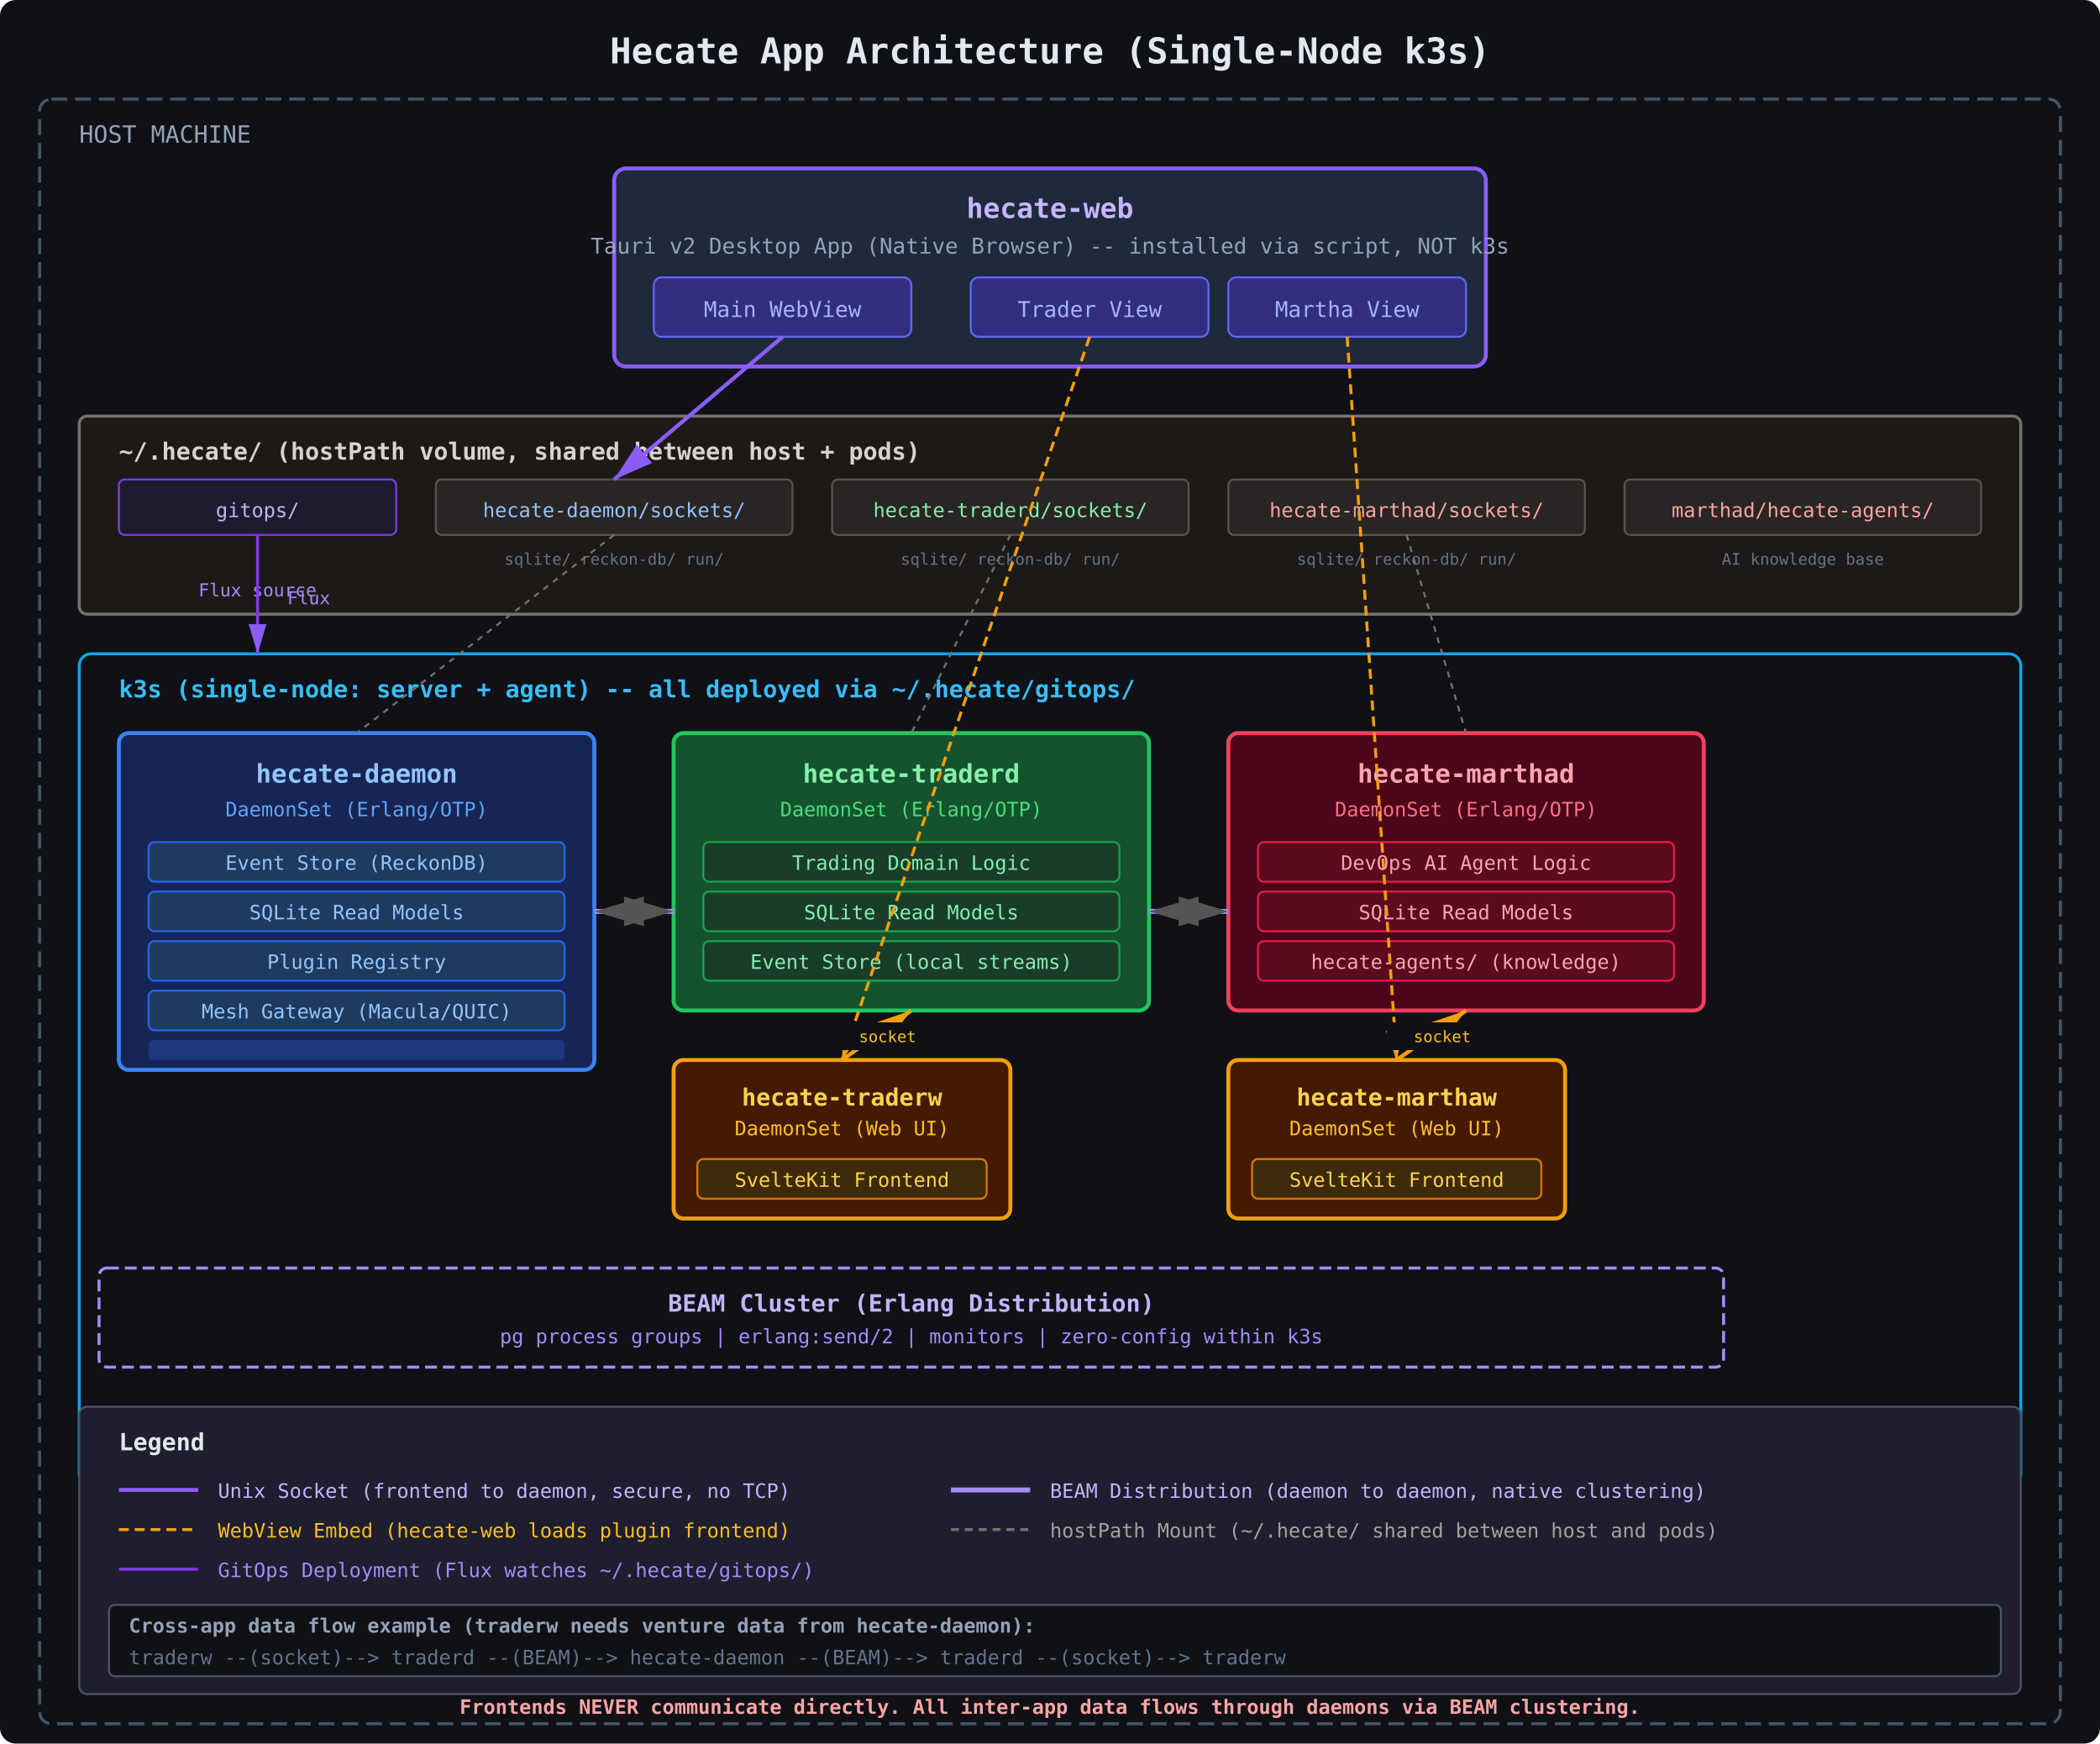
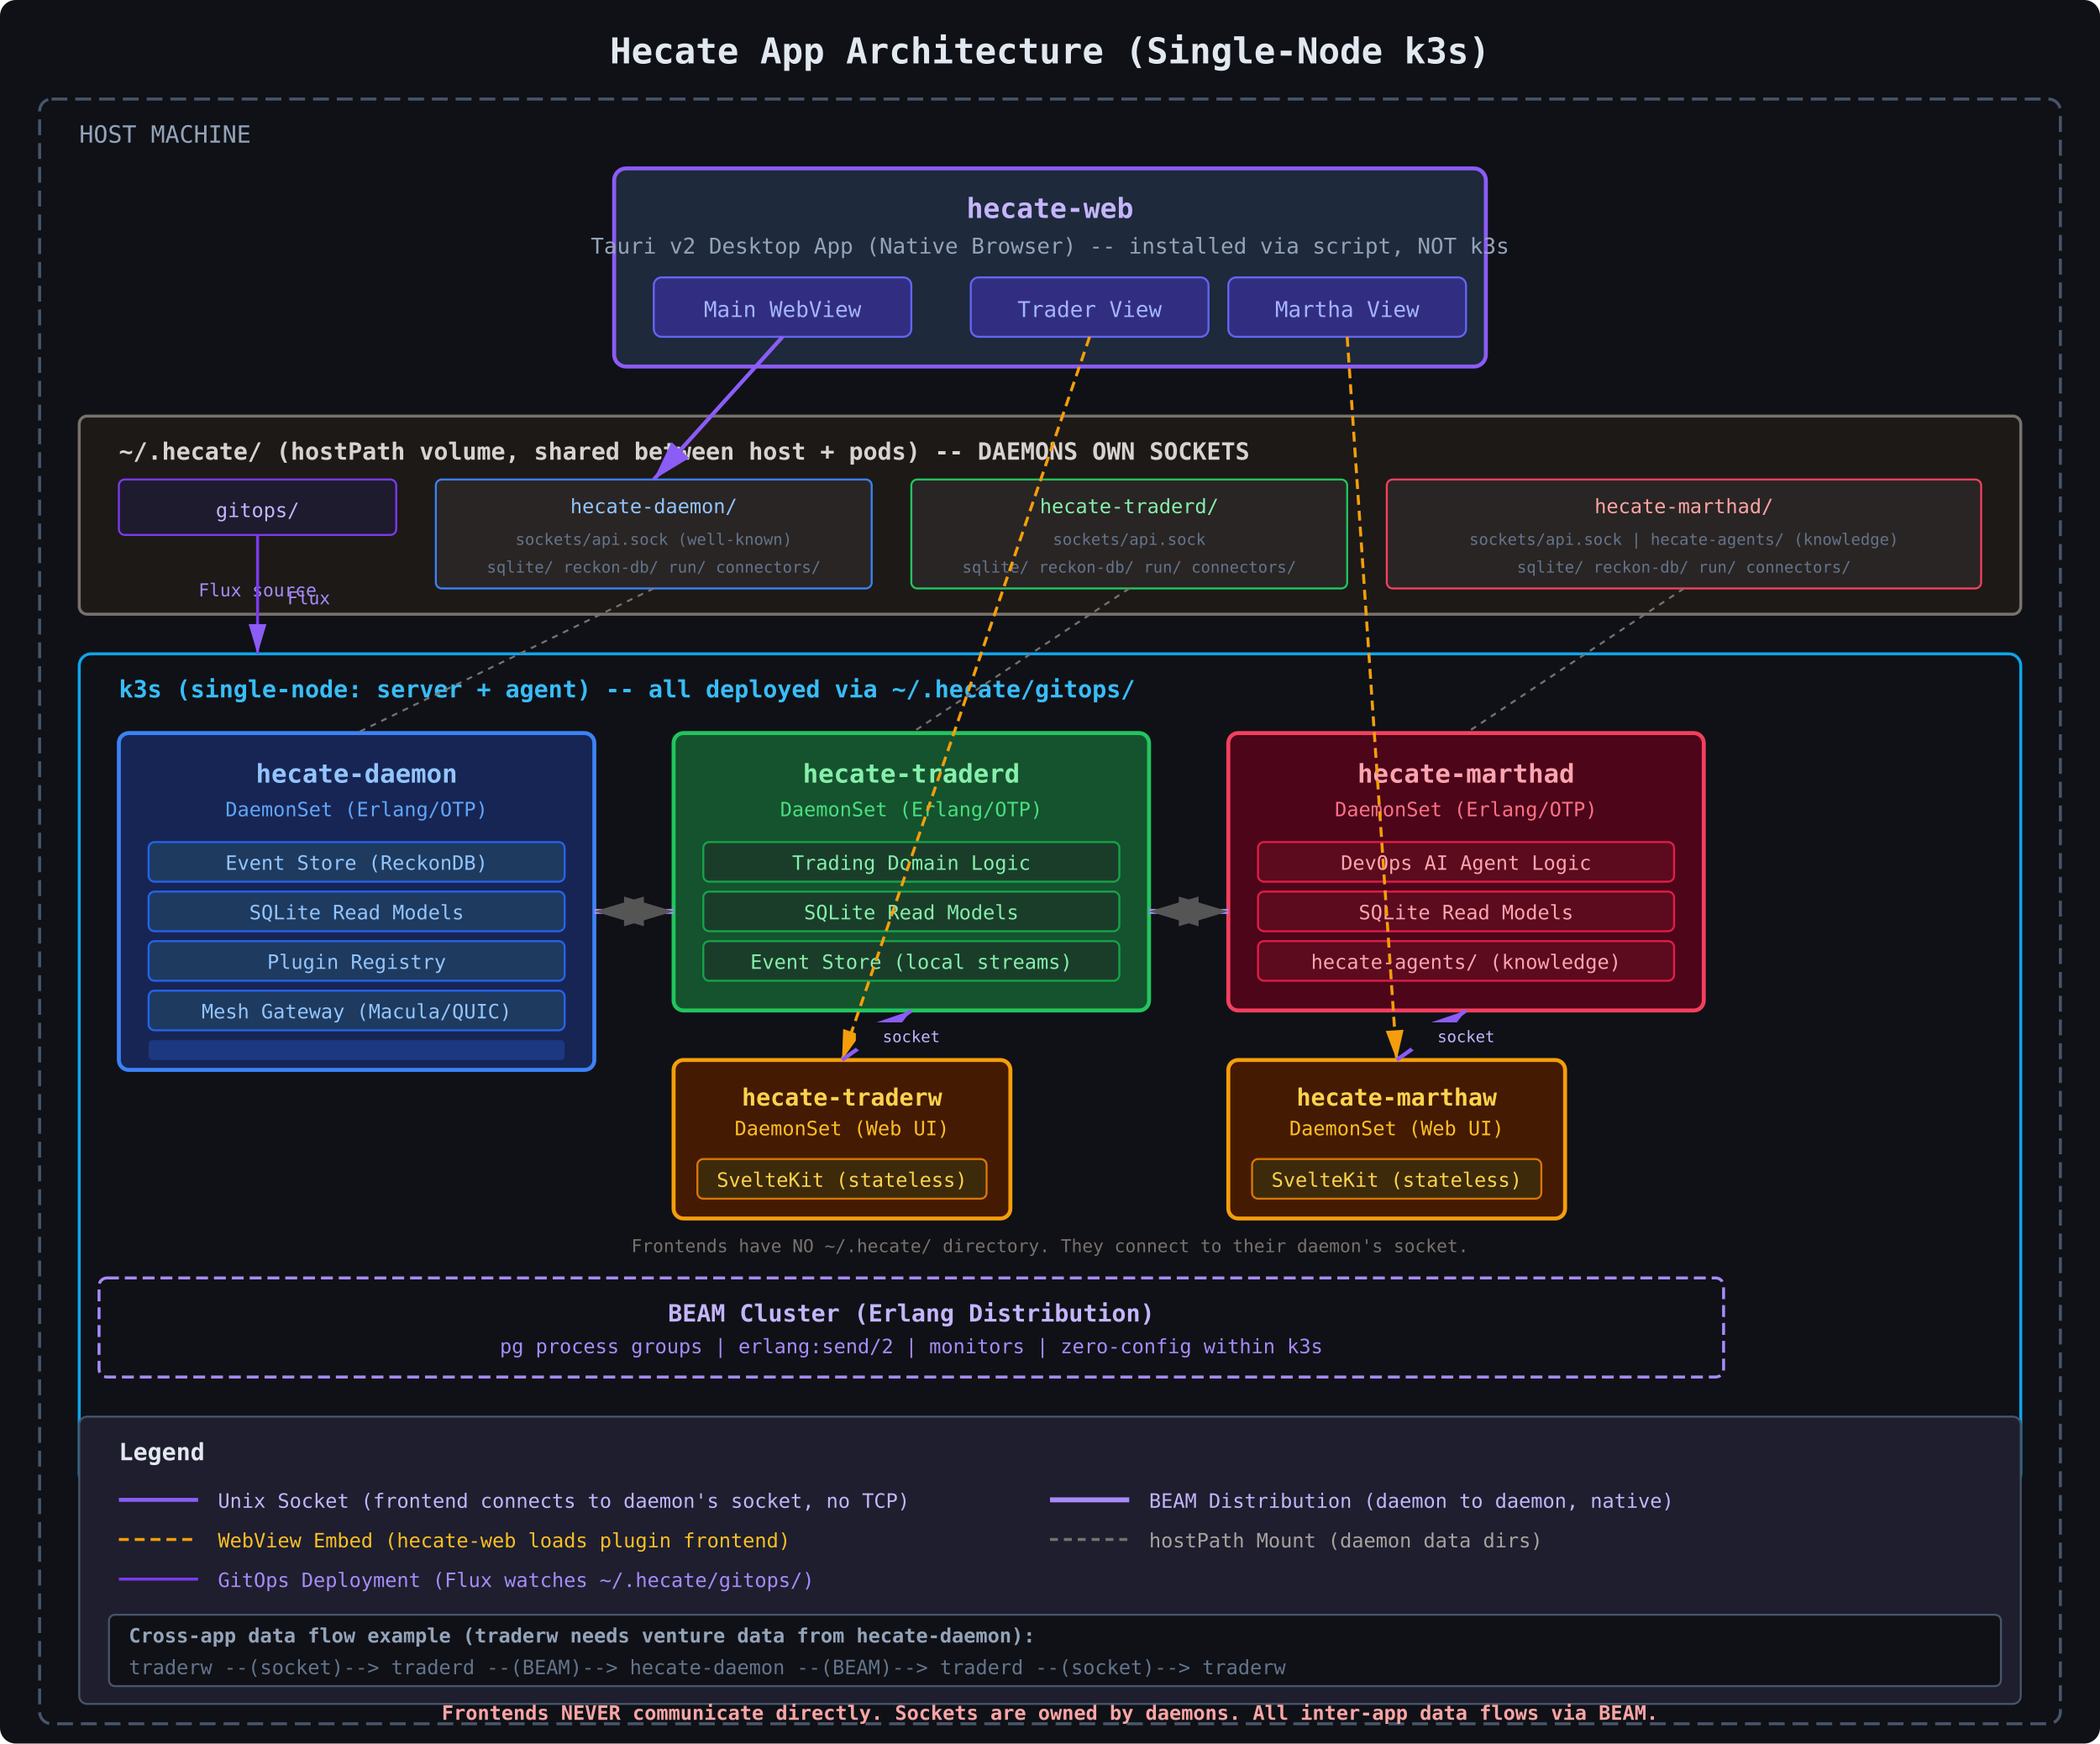
<svg xmlns="http://www.w3.org/2000/svg" viewBox="0 0 1060 880" font-family="monospace" font-size="13">
  <defs>
    <marker id="arrow" viewBox="0 0 10 6" refX="10" refY="3" markerWidth="10" markerHeight="6" orient="auto-start-reverse">
      <path d="M0,0 L10,3 L0,6 z" fill="#555" />
    </marker>
    <marker id="arrow-purple" viewBox="0 0 10 6" refX="10" refY="3" markerWidth="10" markerHeight="6" orient="auto-start-reverse">
      <path d="M0,0 L10,3 L0,6 z" fill="#8b5cf6" />
    </marker>
    <marker id="arrow-amber" viewBox="0 0 10 6" refX="10" refY="3" markerWidth="10" markerHeight="6" orient="auto-start-reverse">
      <path d="M0,0 L10,3 L0,6 z" fill="#f59e0b" />
-     </marker>
-     <marker id="arrow-rose" viewBox="0 0 10 6" refX="10" refY="3" markerWidth="10" markerHeight="6" orient="auto-start-reverse">
-       <path d="M0,0 L10,3 L0,6 z" fill="#f43f5e" />
    </marker>
  </defs>
  <rect width="1060" height="880" fill="#0f1117" rx="8" />
  <text x="530" y="32" fill="#e2e8f0" font-size="18" font-weight="bold" text-anchor="middle">Hecate App Architecture (Single-Node k3s)</text>
  <rect x="20" y="50" width="1020" height="820" rx="6" fill="none" stroke="#475569" stroke-width="1.5" stroke-dasharray="8,4" />
  <text x="40" y="72" fill="#94a3b8" font-size="12">HOST MACHINE</text>
  <rect x="310" y="85" width="440" height="100" rx="6" fill="#1e293b" stroke="#8b5cf6" stroke-width="2" />
  <text x="530" y="110" fill="#c4b5fd" font-size="14" font-weight="bold" text-anchor="middle">hecate-web</text>
  <text x="530" y="128" fill="#94a3b8" font-size="11" text-anchor="middle">Tauri v2 Desktop App (Native Browser) -- installed via script, NOT k3s</text>
  <rect x="330" y="140" width="130" height="30" rx="4" fill="#312e81" stroke="#6366f1" stroke-width="1" />
  <text x="395" y="160" fill="#a5b4fc" font-size="11" text-anchor="middle">Main WebView</text>
  <rect x="490" y="140" width="120" height="30" rx="4" fill="#312e81" stroke="#6366f1" stroke-width="1" />
  <text x="550" y="160" fill="#a5b4fc" font-size="11" text-anchor="middle">Trader View</text>
  <rect x="620" y="140" width="120" height="30" rx="4" fill="#312e81" stroke="#6366f1" stroke-width="1" />
  <text x="680" y="160" fill="#a5b4fc" font-size="11" text-anchor="middle">Martha View</text>
  <rect x="40" y="210" width="980" height="100" rx="4" fill="#1c1917" stroke="#78716c" stroke-width="1.5" />
-   <text x="60" y="232" fill="#d6d3d1" font-size="12" font-weight="bold">~/.hecate/ (hostPath volume, shared between host + pods)</text>
+   <text x="60" y="232" fill="#d6d3d1" font-size="12" font-weight="bold">~/.hecate/ (hostPath volume, shared between host + pods) -- DAEMONS OWN SOCKETS</text>
  <rect x="60" y="242" width="140" height="28" rx="3" fill="#1e1b2e" stroke="#7c3aed" stroke-width="1" />
  <text x="130" y="261" fill="#c4b5fd" font-size="10" text-anchor="middle">gitops/</text>
  <text x="130" y="301" fill="#a78bfa" font-size="9" text-anchor="middle">Flux source</text>
-   <rect x="220" y="242" width="180" height="28" rx="3" fill="#292524" stroke="#57534e" stroke-width="1" />
-   <text x="310" y="261" fill="#93c5fd" font-size="10" text-anchor="middle">hecate-daemon/sockets/</text>
-   <rect x="420" y="242" width="180" height="28" rx="3" fill="#292524" stroke="#57534e" stroke-width="1" />
-   <text x="510" y="261" fill="#86efac" font-size="10" text-anchor="middle">hecate-traderd/sockets/</text>
-   <rect x="620" y="242" width="180" height="28" rx="3" fill="#292524" stroke="#57534e" stroke-width="1" />
-   <text x="710" y="261" fill="#fca5a5" font-size="10" text-anchor="middle">hecate-marthad/sockets/</text>
-   <rect x="820" y="242" width="180" height="28" rx="3" fill="#292524" stroke="#57534e" stroke-width="1" />
-   <text x="910" y="261" fill="#fca5a5" font-size="10" text-anchor="middle">marthad/hecate-agents/</text>
-   <text x="310" y="285" fill="#64748b" font-size="8" text-anchor="middle">sqlite/ reckon-db/ run/</text>
-   <text x="510" y="285" fill="#64748b" font-size="8" text-anchor="middle">sqlite/ reckon-db/ run/</text>
-   <text x="710" y="285" fill="#64748b" font-size="8" text-anchor="middle">sqlite/ reckon-db/ run/</text>
-   <text x="910" y="285" fill="#64748b" font-size="8" text-anchor="middle">AI knowledge base</text>
+   <rect x="220" y="242" width="220" height="55" rx="3" fill="#292524" stroke="#3b82f6" stroke-width="1" />
+   <text x="330" y="259" fill="#93c5fd" font-size="10" text-anchor="middle">hecate-daemon/</text>
+   <text x="330" y="275" fill="#64748b" font-size="8" text-anchor="middle">sockets/api.sock (well-known)</text>
+   <text x="330" y="289" fill="#64748b" font-size="8" text-anchor="middle">sqlite/ reckon-db/ run/ connectors/</text>
+   <rect x="460" y="242" width="220" height="55" rx="3" fill="#292524" stroke="#22c55e" stroke-width="1" />
+   <text x="570" y="259" fill="#86efac" font-size="10" text-anchor="middle">hecate-traderd/</text>
+   <text x="570" y="275" fill="#64748b" font-size="8" text-anchor="middle">sockets/api.sock</text>
+   <text x="570" y="289" fill="#64748b" font-size="8" text-anchor="middle">sqlite/ reckon-db/ run/ connectors/</text>
+   <rect x="700" y="242" width="300" height="55" rx="3" fill="#292524" stroke="#f43f5e" stroke-width="1" />
+   <text x="850" y="259" fill="#fca5a5" font-size="10" text-anchor="middle">hecate-marthad/</text>
+   <text x="850" y="275" fill="#64748b" font-size="8" text-anchor="middle">sockets/api.sock | hecate-agents/ (knowledge)</text>
+   <text x="850" y="289" fill="#64748b" font-size="8" text-anchor="middle">sqlite/ reckon-db/ run/ connectors/</text>
  <rect x="40" y="330" width="980" height="420" rx="6" fill="none" stroke="#0ea5e9" stroke-width="1.5" />
  <text x="60" y="352" fill="#38bdf8" font-size="12" font-weight="bold">k3s (single-node: server + agent) -- all deployed via ~/.hecate/gitops/</text>
  <rect x="60" y="370" width="240" height="170" rx="5" fill="#172554" stroke="#3b82f6" stroke-width="2" />
  <text x="180" y="395" fill="#93c5fd" font-size="13" font-weight="bold" text-anchor="middle">hecate-daemon</text>
  <text x="180" y="412" fill="#60a5fa" font-size="10" text-anchor="middle">DaemonSet (Erlang/OTP)</text>
  <rect x="75" y="425" width="210" height="20" rx="3" fill="#1e3a5f" stroke="#2563eb" stroke-width="1" />
  <text x="180" y="439" fill="#93c5fd" font-size="10" text-anchor="middle">Event Store (ReckonDB)</text>
  <rect x="75" y="450" width="210" height="20" rx="3" fill="#1e3a5f" stroke="#2563eb" stroke-width="1" />
  <text x="180" y="464" fill="#93c5fd" font-size="10" text-anchor="middle">SQLite Read Models</text>
  <rect x="75" y="475" width="210" height="20" rx="3" fill="#1e3a5f" stroke="#2563eb" stroke-width="1" />
  <text x="180" y="489" fill="#93c5fd" font-size="10" text-anchor="middle">Plugin Registry</text>
  <rect x="75" y="500" width="210" height="20" rx="3" fill="#1e3a5f" stroke="#2563eb" stroke-width="1" />
  <text x="180" y="514" fill="#93c5fd" font-size="10" text-anchor="middle">Mesh Gateway (Macula/QUIC)</text>
  <rect x="75" y="525" width="210" height="10" rx="2" fill="#2563eb" opacity="0.3" />
  <rect x="340" y="370" width="240" height="140" rx="5" fill="#14532d" stroke="#22c55e" stroke-width="2" />
  <text x="460" y="395" fill="#86efac" font-size="13" font-weight="bold" text-anchor="middle">hecate-traderd</text>
  <text x="460" y="412" fill="#4ade80" font-size="10" text-anchor="middle">DaemonSet (Erlang/OTP)</text>
  <rect x="355" y="425" width="210" height="20" rx="3" fill="#1a3d2a" stroke="#16a34a" stroke-width="1" />
  <text x="460" y="439" fill="#86efac" font-size="10" text-anchor="middle">Trading Domain Logic</text>
  <rect x="355" y="450" width="210" height="20" rx="3" fill="#1a3d2a" stroke="#16a34a" stroke-width="1" />
  <text x="460" y="464" fill="#86efac" font-size="10" text-anchor="middle">SQLite Read Models</text>
  <rect x="355" y="475" width="210" height="20" rx="3" fill="#1a3d2a" stroke="#16a34a" stroke-width="1" />
  <text x="460" y="489" fill="#86efac" font-size="10" text-anchor="middle">Event Store (local streams)</text>
  <rect x="620" y="370" width="240" height="140" rx="5" fill="#4c0519" stroke="#f43f5e" stroke-width="2" />
  <text x="740" y="395" fill="#fda4af" font-size="13" font-weight="bold" text-anchor="middle">hecate-marthad</text>
  <text x="740" y="412" fill="#fb7185" font-size="10" text-anchor="middle">DaemonSet (Erlang/OTP)</text>
  <rect x="635" y="425" width="210" height="20" rx="3" fill="#5c0a1e" stroke="#e11d48" stroke-width="1" />
  <text x="740" y="439" fill="#fda4af" font-size="10" text-anchor="middle">DevOps AI Agent Logic</text>
  <rect x="635" y="450" width="210" height="20" rx="3" fill="#5c0a1e" stroke="#e11d48" stroke-width="1" />
  <text x="740" y="464" fill="#fda4af" font-size="10" text-anchor="middle">SQLite Read Models</text>
  <rect x="635" y="475" width="210" height="20" rx="3" fill="#5c0a1e" stroke="#e11d48" stroke-width="1" />
  <text x="740" y="489" fill="#fda4af" font-size="10" text-anchor="middle">hecate-agents/ (knowledge)</text>
  <rect x="340" y="535" width="170" height="80" rx="5" fill="#451a03" stroke="#f59e0b" stroke-width="2" />
  <text x="425" y="558" fill="#fcd34d" font-size="12" font-weight="bold" text-anchor="middle">hecate-traderw</text>
  <text x="425" y="573" fill="#fbbf24" font-size="10" text-anchor="middle">DaemonSet (Web UI)</text>
  <rect x="352" y="585" width="146" height="20" rx="3" fill="#3d2a0a" stroke="#d97706" stroke-width="1" />
-   <text x="425" y="599" fill="#fcd34d" font-size="10" text-anchor="middle">SvelteKit Frontend</text>
+   <text x="425" y="599" fill="#fcd34d" font-size="10" text-anchor="middle">SvelteKit (stateless)</text>
  <rect x="620" y="535" width="170" height="80" rx="5" fill="#451a03" stroke="#f59e0b" stroke-width="2" />
  <text x="705" y="558" fill="#fcd34d" font-size="12" font-weight="bold" text-anchor="middle">hecate-marthaw</text>
  <text x="705" y="573" fill="#fbbf24" font-size="10" text-anchor="middle">DaemonSet (Web UI)</text>
  <rect x="632" y="585" width="146" height="20" rx="3" fill="#3d2a0a" stroke="#d97706" stroke-width="1" />
-   <text x="705" y="599" fill="#fcd34d" font-size="10" text-anchor="middle">SvelteKit Frontend</text>
-   <rect x="50" y="640" width="820" height="50" rx="4" fill="none" stroke="#a78bfa" stroke-width="1.5" stroke-dasharray="6,3" />
-   <text x="460" y="662" fill="#c4b5fd" font-size="12" font-weight="bold" text-anchor="middle">BEAM Cluster (Erlang Distribution)</text>
-   <text x="460" y="678" fill="#a78bfa" font-size="10" text-anchor="middle">pg process groups | erlang:send/2 | monitors | zero-config within k3s</text>
-   <line x1="395" y1="170" x2="310" y2="242" stroke="#8b5cf6" stroke-width="2" marker-end="url(#arrow-purple)" />
+   <text x="705" y="599" fill="#fcd34d" font-size="10" text-anchor="middle">SvelteKit (stateless)</text>
+   <text x="530" y="632" fill="#78716c" font-size="9" text-anchor="middle">Frontends have NO ~/.hecate/ directory. They connect to their daemon's socket.</text>
+   <rect x="50" y="645" width="820" height="50" rx="4" fill="none" stroke="#a78bfa" stroke-width="1.5" stroke-dasharray="6,3" />
+   <text x="460" y="667" fill="#c4b5fd" font-size="12" font-weight="bold" text-anchor="middle">BEAM Cluster (Erlang Distribution)</text>
+   <text x="460" y="683" fill="#a78bfa" font-size="10" text-anchor="middle">pg process groups | erlang:send/2 | monitors | zero-config within k3s</text>
+   <line x1="395" y1="170" x2="330" y2="242" stroke="#8b5cf6" stroke-width="2" marker-end="url(#arrow-purple)" />
  <line x1="550" y1="170" x2="425" y2="535" stroke="#f59e0b" stroke-width="1.5" stroke-dasharray="5,3" marker-end="url(#arrow-amber)" />
  <line x1="680" y1="170" x2="705" y2="535" stroke="#f59e0b" stroke-width="1.5" stroke-dasharray="5,3" marker-end="url(#arrow-amber)" />
-   <line x1="425" y1="535" x2="460" y2="510" stroke="#f59e0b" stroke-width="2" marker-end="url(#arrow-amber)" />
-   <line x1="705" y1="535" x2="740" y2="510" stroke="#f59e0b" stroke-width="2" marker-end="url(#arrow-amber)" />
-   <line x1="310" y1="270" x2="180" y2="370" stroke="#78716c" stroke-width="1" stroke-dasharray="3,3" />
-   <line x1="510" y1="270" x2="460" y2="370" stroke="#78716c" stroke-width="1" stroke-dasharray="3,3" />
-   <line x1="710" y1="270" x2="740" y2="370" stroke="#78716c" stroke-width="1" stroke-dasharray="3,3" />
+   <line x1="425" y1="535" x2="460" y2="510" stroke="#8b5cf6" stroke-width="2" marker-end="url(#arrow-purple)" />
+   <rect x="432" y="516" width="55" height="14" rx="2" fill="#0f1117" />
+   <text x="460" y="526" fill="#c4b5fd" font-size="8" text-anchor="middle">socket</text>
+   <line x1="705" y1="535" x2="740" y2="510" stroke="#8b5cf6" stroke-width="2" marker-end="url(#arrow-purple)" />
+   <rect x="712" y="516" width="55" height="14" rx="2" fill="#0f1117" />
+   <text x="740" y="526" fill="#c4b5fd" font-size="8" text-anchor="middle">socket</text>
+   <line x1="330" y1="297" x2="180" y2="370" stroke="#78716c" stroke-width="1" stroke-dasharray="3,3" />
+   <line x1="570" y1="297" x2="460" y2="370" stroke="#78716c" stroke-width="1" stroke-dasharray="3,3" />
+   <line x1="850" y1="297" x2="740" y2="370" stroke="#78716c" stroke-width="1" stroke-dasharray="3,3" />
  <line x1="300" y1="460" x2="340" y2="460" stroke="#a78bfa" stroke-width="2.5" marker-start="url(#arrow)" marker-end="url(#arrow)" />
  <line x1="580" y1="460" x2="620" y2="460" stroke="#a78bfa" stroke-width="2.5" marker-start="url(#arrow)" marker-end="url(#arrow)" />
  <line x1="130" y1="270" x2="130" y2="330" stroke="#7c3aed" stroke-width="1.5" marker-end="url(#arrow-purple)" />
  <text x="145" y="305" fill="#a78bfa" font-size="9">Flux</text>
-   <rect x="420" y="516" width="55" height="14" rx="2" fill="#0f1117" />
-   <text x="448" y="526" fill="#fbbf24" font-size="8" text-anchor="middle">socket</text>
-   <rect x="700" y="516" width="55" height="14" rx="2" fill="#0f1117" />
-   <text x="728" y="526" fill="#fbbf24" font-size="8" text-anchor="middle">socket</text>
-   <rect x="40" y="710" width="980" height="145" rx="4" fill="#1e1e2e" stroke="#475569" stroke-width="1" />
-   <text x="60" y="732" fill="#e2e8f0" font-size="12" font-weight="bold">Legend</text>
-   <line x1="60" y1="752" x2="100" y2="752" stroke="#8b5cf6" stroke-width="2" />
-   <text x="110" y="756" fill="#c4b5fd" font-size="10">Unix Socket (frontend to daemon, secure, no TCP)</text>
-   <line x1="480" y1="752" x2="520" y2="752" stroke="#a78bfa" stroke-width="2.5" />
-   <text x="530" y="756" fill="#c4b5fd" font-size="10">BEAM Distribution (daemon to daemon, native clustering)</text>
-   <line x1="60" y1="772" x2="100" y2="772" stroke="#f59e0b" stroke-width="1.5" stroke-dasharray="5,3" />
-   <text x="110" y="776" fill="#fbbf24" font-size="10">WebView Embed (hecate-web loads plugin frontend)</text>
-   <line x1="480" y1="772" x2="520" y2="772" stroke="#78716c" stroke-width="1.5" stroke-dasharray="4,3" />
-   <text x="530" y="776" fill="#a8a29e" font-size="10">hostPath Mount (~/.hecate/ shared between host and pods)</text>
-   <line x1="60" y1="792" x2="100" y2="792" stroke="#7c3aed" stroke-width="1.5" />
-   <text x="110" y="796" fill="#a78bfa" font-size="10">GitOps Deployment (Flux watches ~/.hecate/gitops/)</text>
-   <rect x="55" y="810" width="955" height="36" rx="3" fill="#0f1117" stroke="#475569" stroke-width="1" />
-   <text x="65" y="824" fill="#94a3b8" font-size="10" font-weight="bold">Cross-app data flow example (traderw needs venture data from hecate-daemon):</text>
-   <text x="65" y="840" fill="#64748b" font-size="10">traderw --(socket)--&gt; traderd --(BEAM)--&gt; hecate-daemon --(BEAM)--&gt; traderd --(socket)--&gt; traderw</text>
-   <text x="530" y="865" fill="#fca5a5" font-size="10" text-anchor="middle" font-weight="bold">Frontends NEVER communicate directly. All inter-app data flows through daemons via BEAM clustering.</text>
+   <rect x="40" y="715" width="980" height="145" rx="4" fill="#1e1e2e" stroke="#475569" stroke-width="1" />
+   <text x="60" y="737" fill="#e2e8f0" font-size="12" font-weight="bold">Legend</text>
+   <line x1="60" y1="757" x2="100" y2="757" stroke="#8b5cf6" stroke-width="2" />
+   <text x="110" y="761" fill="#c4b5fd" font-size="10">Unix Socket (frontend connects to daemon's socket, no TCP)</text>
+   <line x1="530" y1="757" x2="570" y2="757" stroke="#a78bfa" stroke-width="2.5" />
+   <text x="580" y="761" fill="#c4b5fd" font-size="10">BEAM Distribution (daemon to daemon, native)</text>
+   <line x1="60" y1="777" x2="100" y2="777" stroke="#f59e0b" stroke-width="1.5" stroke-dasharray="5,3" />
+   <text x="110" y="781" fill="#fbbf24" font-size="10">WebView Embed (hecate-web loads plugin frontend)</text>
+   <line x1="530" y1="777" x2="570" y2="777" stroke="#78716c" stroke-width="1.5" stroke-dasharray="4,3" />
+   <text x="580" y="781" fill="#a8a29e" font-size="10">hostPath Mount (daemon data dirs)</text>
+   <line x1="60" y1="797" x2="100" y2="797" stroke="#7c3aed" stroke-width="1.5" />
+   <text x="110" y="801" fill="#a78bfa" font-size="10">GitOps Deployment (Flux watches ~/.hecate/gitops/)</text>
+   <rect x="55" y="815" width="955" height="36" rx="3" fill="#0f1117" stroke="#475569" stroke-width="1" />
+   <text x="65" y="829" fill="#94a3b8" font-size="10" font-weight="bold">Cross-app data flow example (traderw needs venture data from hecate-daemon):</text>
+   <text x="65" y="845" fill="#64748b" font-size="10">traderw --(socket)--&gt; traderd --(BEAM)--&gt; hecate-daemon --(BEAM)--&gt; traderd --(socket)--&gt; traderw</text>
+   <text x="530" y="868" fill="#fca5a5" font-size="10" text-anchor="middle" font-weight="bold">Frontends NEVER communicate directly. Sockets are owned by daemons. All inter-app data flows via BEAM.</text>
</svg>
